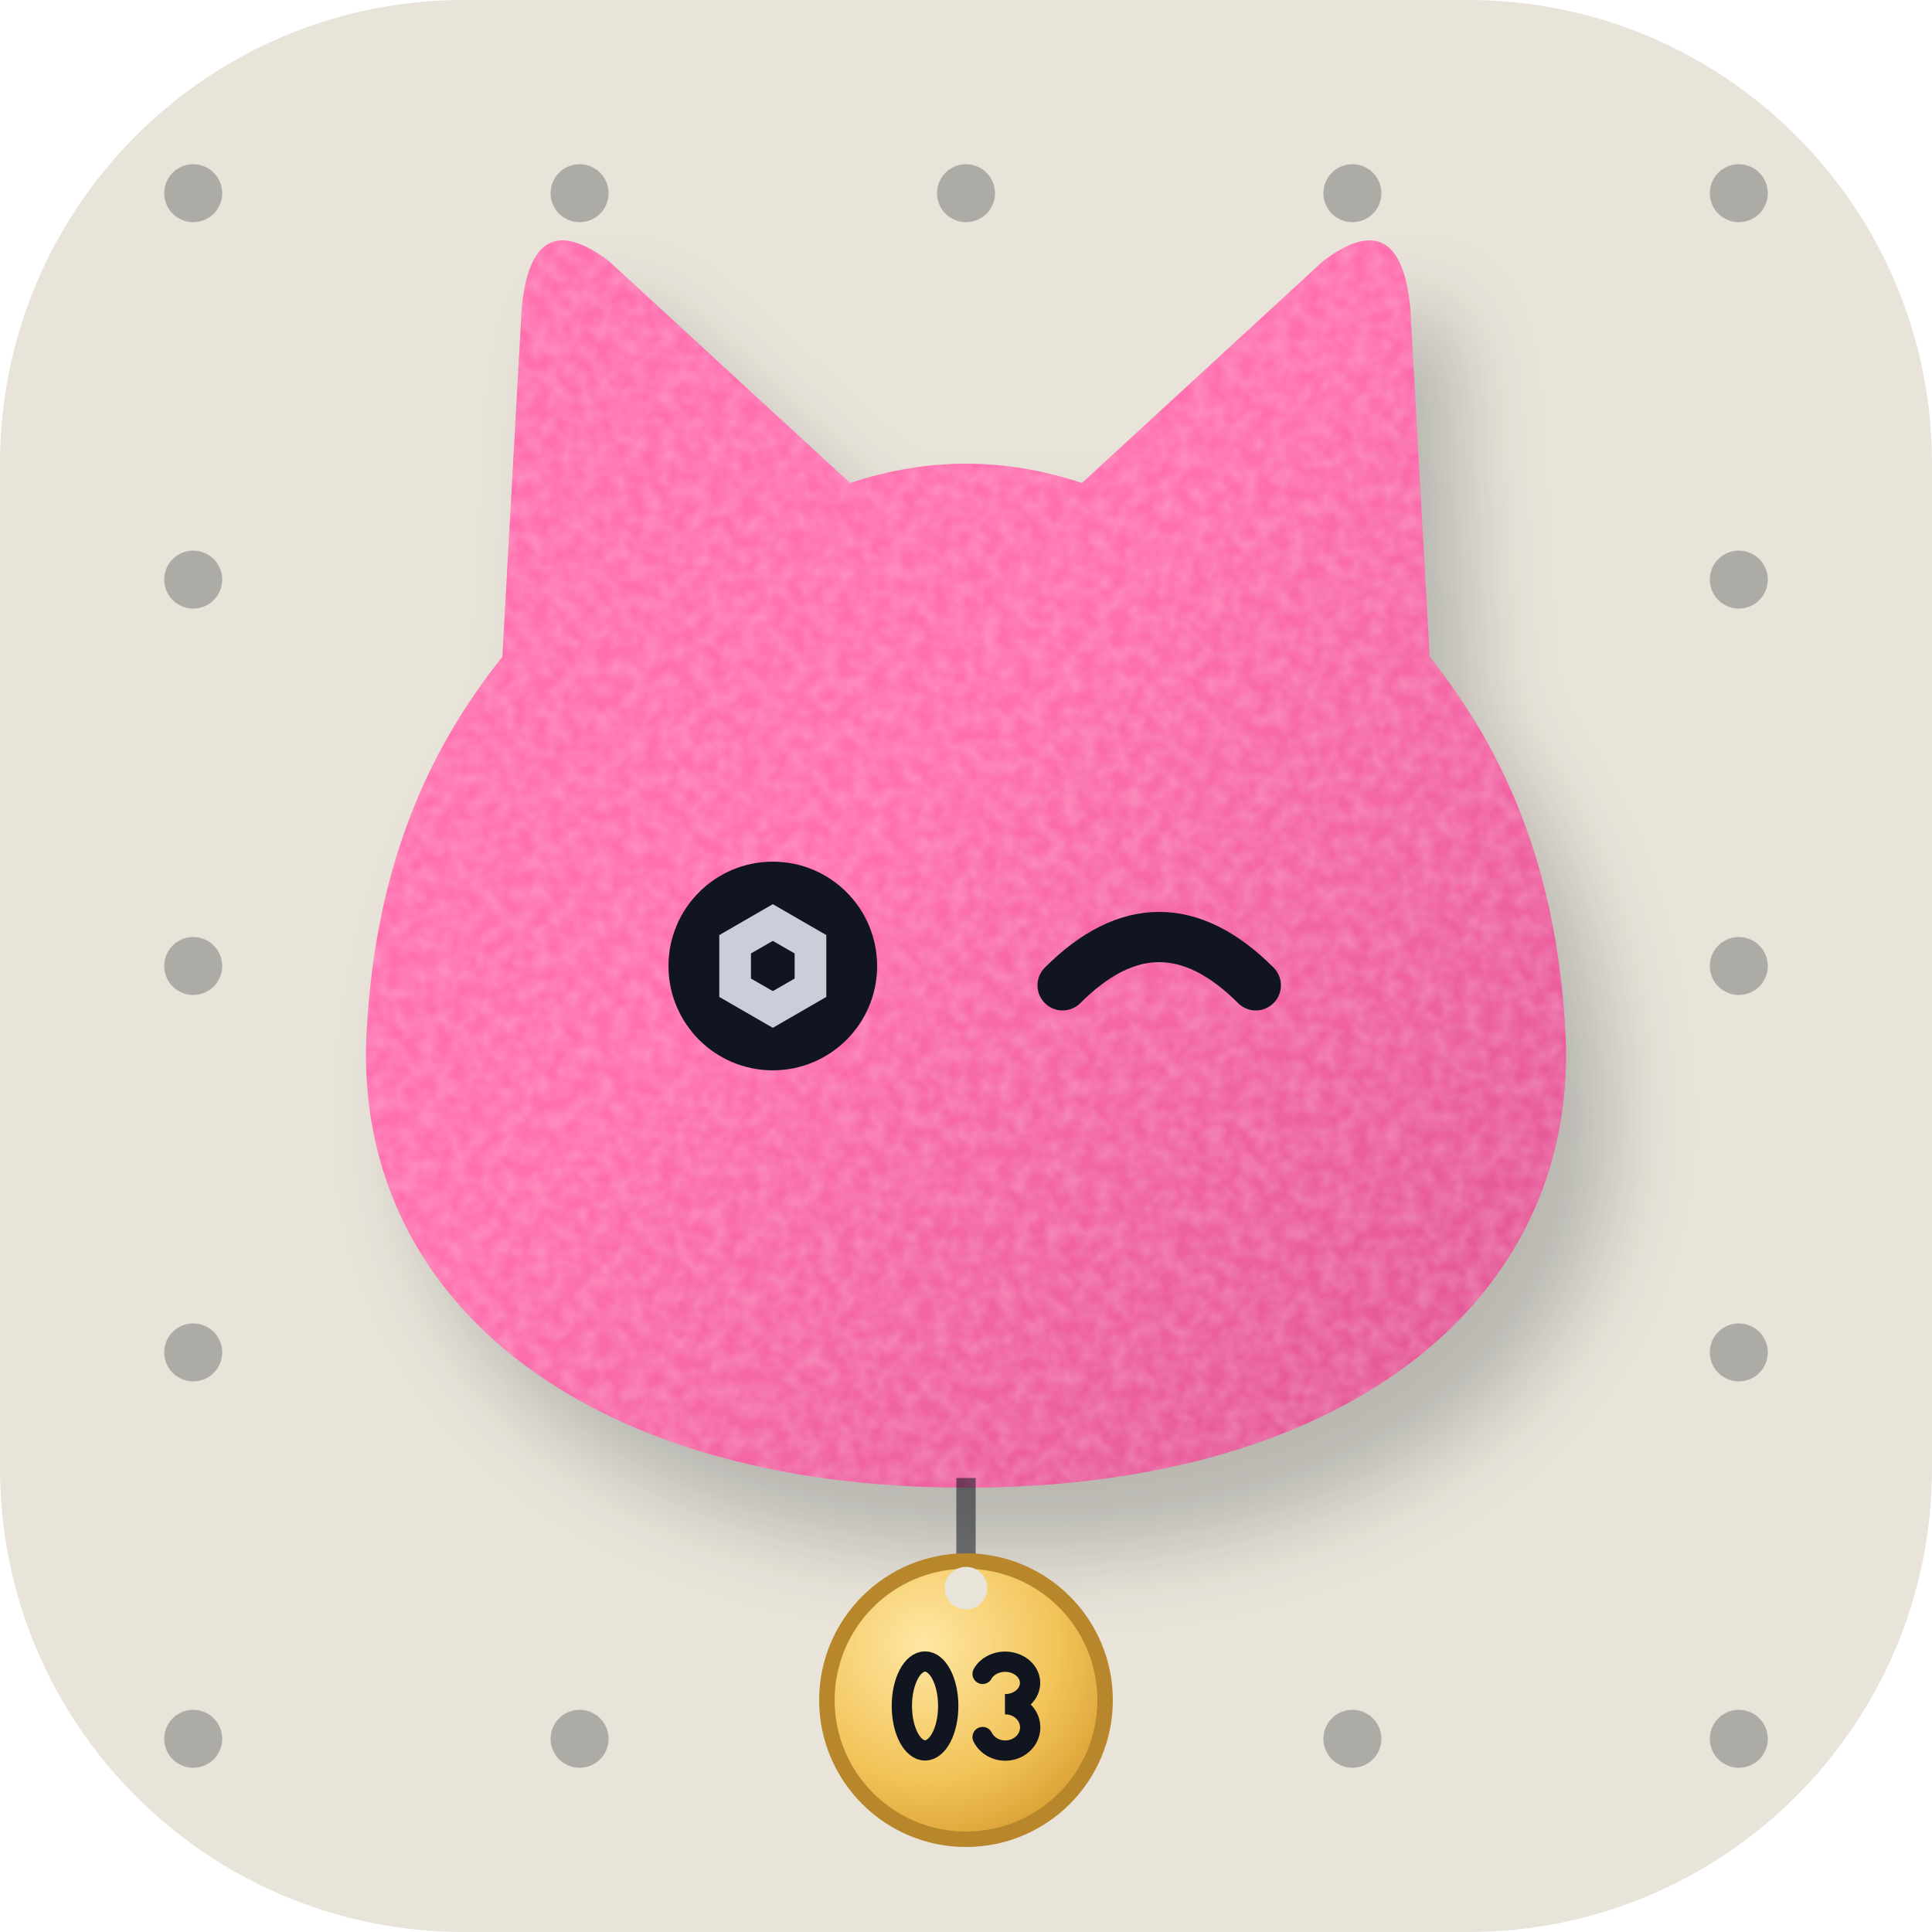
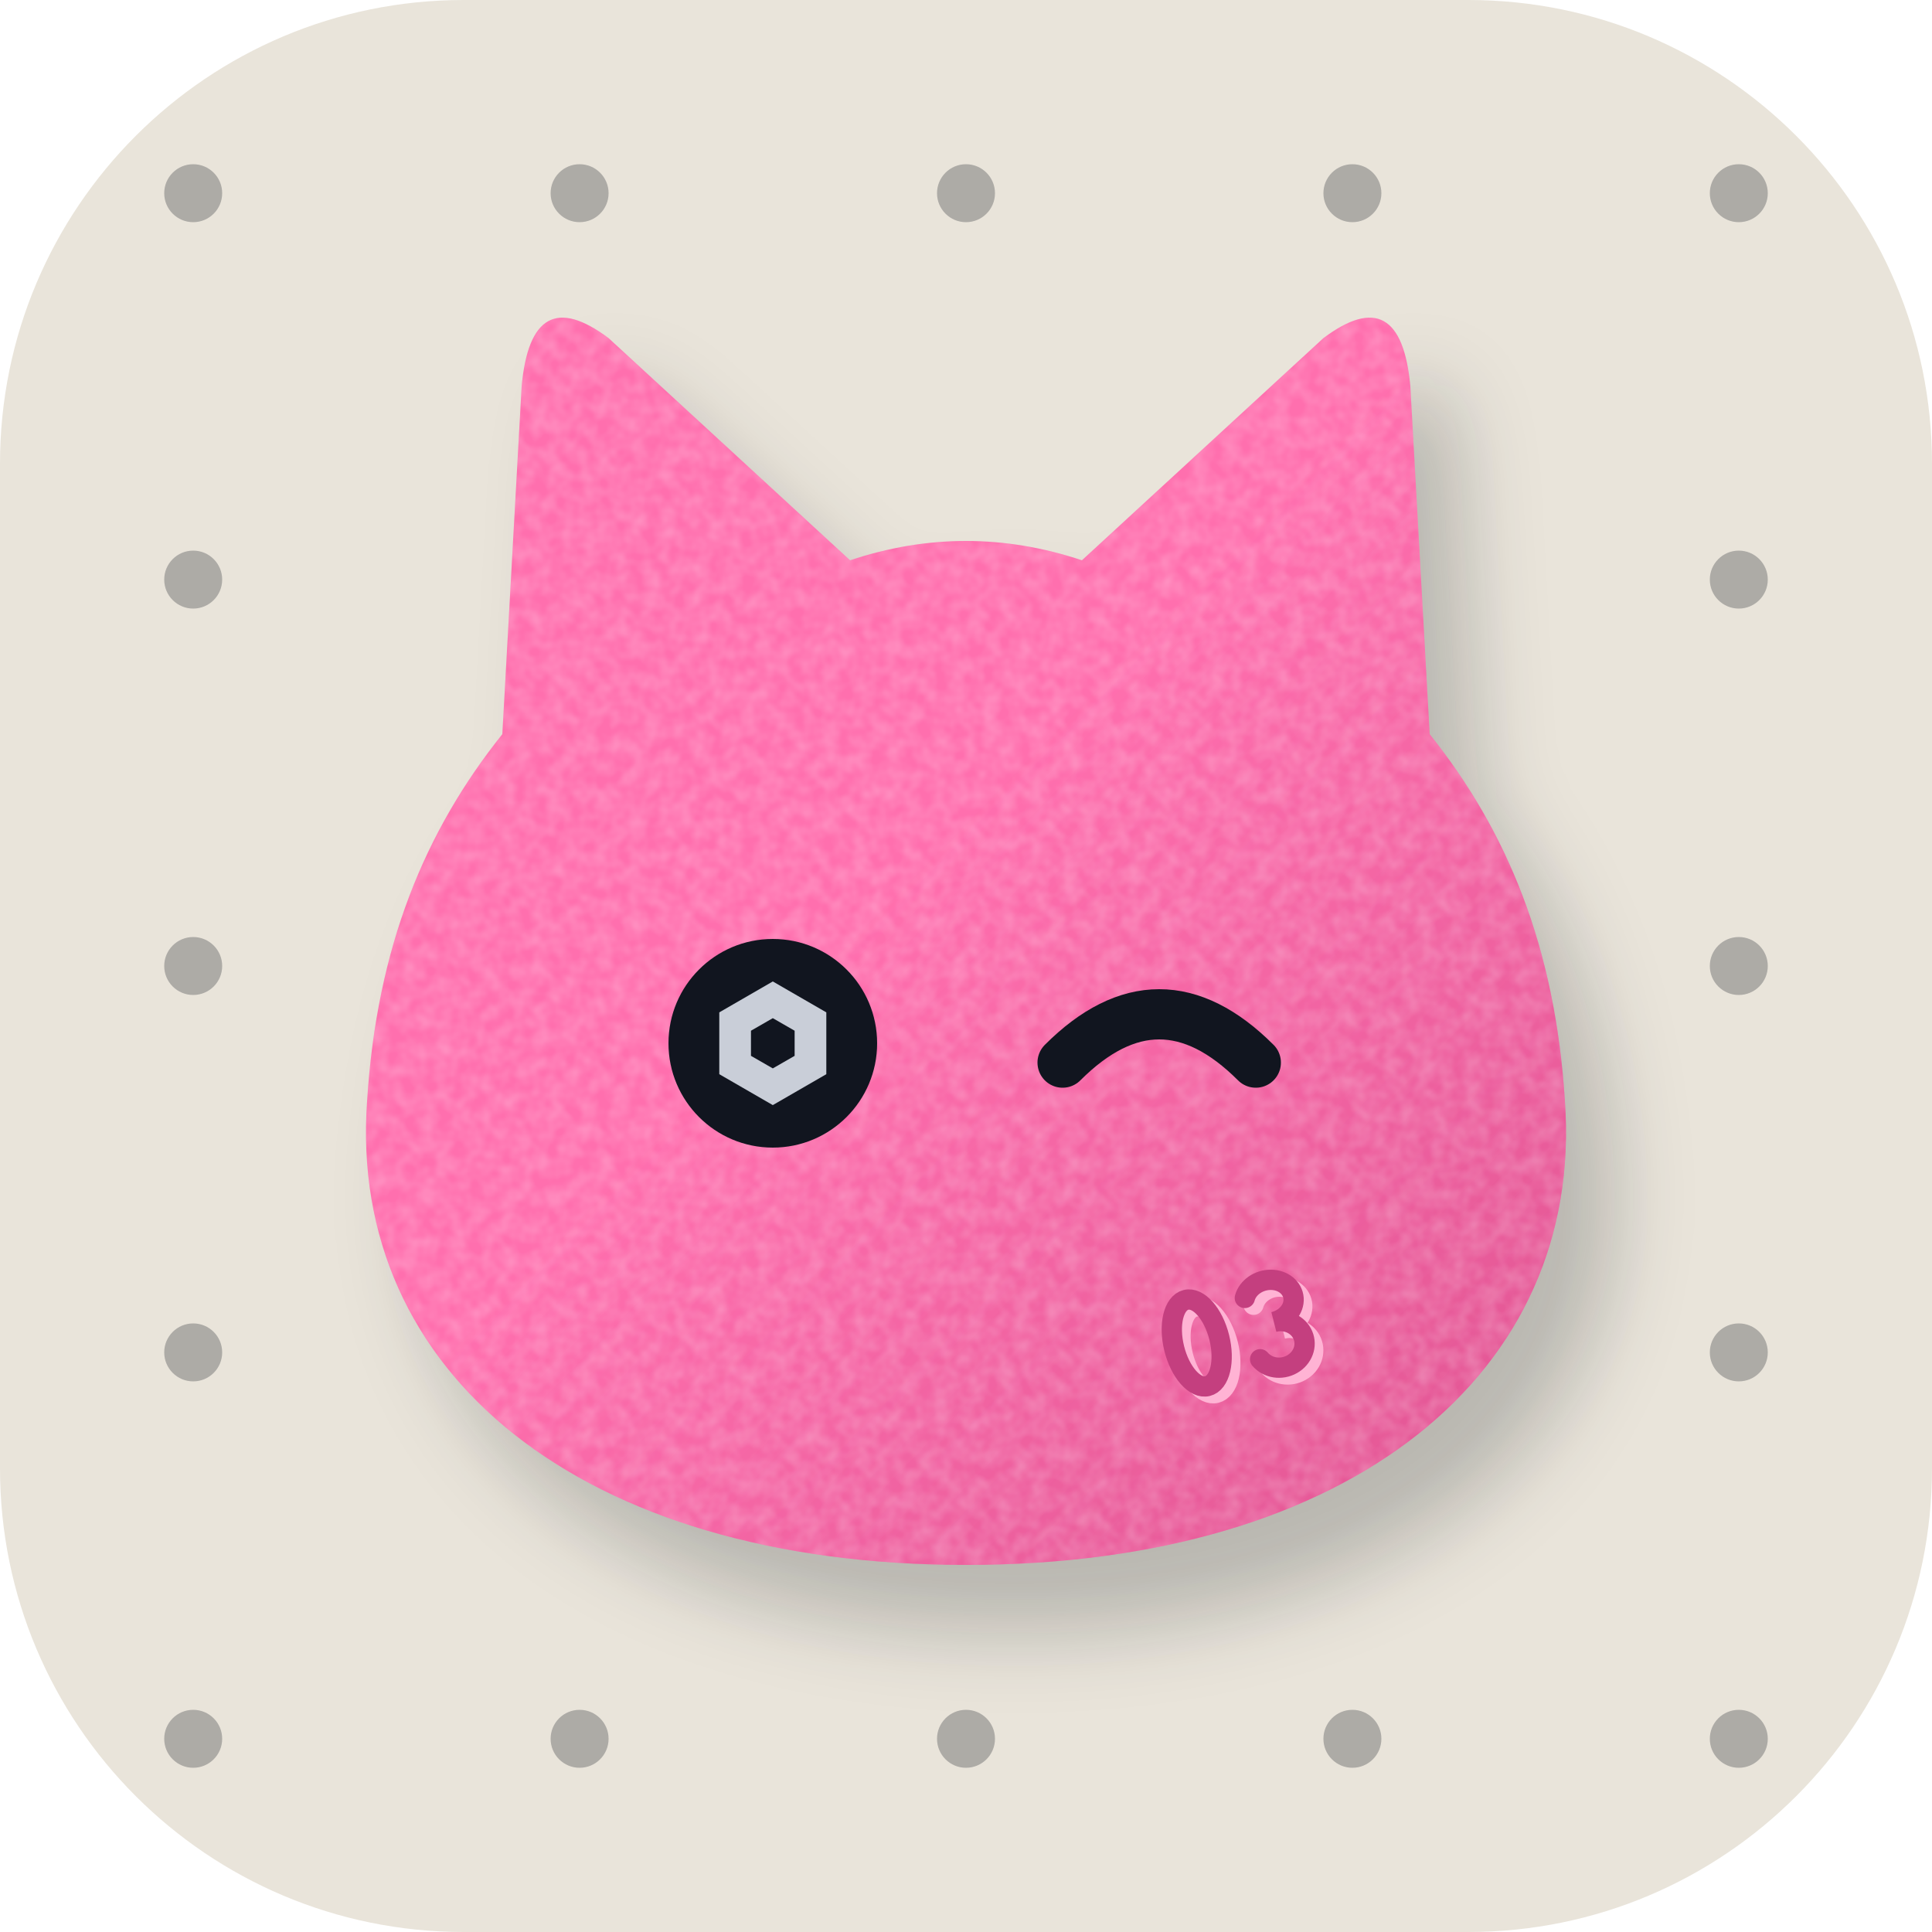
<svg xmlns="http://www.w3.org/2000/svg" viewBox="0 0 100 100">
  <defs>
    <filter id="grain" x="0" y="0" width="100%" height="100%">
      <feTurbulence type="fractalNoise" baseFrequency="1.2" numOctaves="2" seed="3" />
      <feColorMatrix values="0 0 0 0 1  0 0 0 0 1  0 0 0 0 1  0 0 0 1.1 -.3" />
    </filter>
    <clipPath id="hold">
      <path d="M50 82C30 82 18 72 19 58C19.5 50 22 44 26 39L27 21Q27.5 15.5 31.5 18.5L44 30Q50 28 56 30L68.5 18.5Q72.5 15.5 73 21L74 39C78 44 80.5 50 81 58C82 72 70 82 50 82Z" />
    </clipPath>
    <filter id="shadow" x="-20%" y="-20%" width="140%" height="140%">
      <feGaussianBlur stdDeviation="2" />
    </filter>
    <linearGradient id="shade" x1="0" y1="0" x2="1" y2="1">
      <stop offset=".45" stop-color="#b8326f" stop-opacity="0" />
      <stop offset="1" stop-color="#b8326f" stop-opacity=".45" />
    </linearGradient>
-     <radialGradient id="brass" cx=".35" cy=".3" r=".8">
-       <stop offset="0" stop-color="#ffe7a3" />
-       <stop offset=".6" stop-color="#f2c45a" />
-       <stop offset="1" stop-color="#d79b2e" />
-     </radialGradient>
    <clipPath id="tile">
      <rect width="100" height="100" rx="24" />
    </clipPath>
  </defs>
  <g clip-path="url(#tile)">
    <rect width="100" height="100" fill="#e9e4da" />
    <g fill="#11151f" opacity=".28">
      <circle cx="10" cy="10" r="1.5" />
      <circle cx="10" cy="30" r="1.5" />
      <circle cx="10" cy="50" r="1.5" />
      <circle cx="10" cy="70" r="1.5" />
      <circle cx="10" cy="90" r="1.5" />
      <circle cx="30" cy="10" r="1.5" />
      <circle cx="30" cy="30" r="1.5" />
      <circle cx="30" cy="50" r="1.5" />
      <circle cx="30" cy="70" r="1.5" />
      <circle cx="30" cy="90" r="1.5" />
      <circle cx="50" cy="10" r="1.5" />
      <circle cx="50" cy="30" r="1.5" />
      <circle cx="50" cy="50" r="1.5" />
      <circle cx="50" cy="70" r="1.5" />
      <circle cx="50" cy="90" r="1.5" />
      <circle cx="70" cy="10" r="1.5" />
      <circle cx="70" cy="30" r="1.5" />
      <circle cx="70" cy="50" r="1.5" />
      <circle cx="70" cy="70" r="1.5" />
      <circle cx="70" cy="90" r="1.5" />
      <circle cx="90" cy="10" r="1.5" />
      <circle cx="90" cy="30" r="1.5" />
      <circle cx="90" cy="50" r="1.5" />
      <circle cx="90" cy="70" r="1.5" />
      <circle cx="90" cy="90" r="1.5" />
    </g>
-     <g transform="translate(0 -5)">
+     <g transform="translate(0 -1)">
      <path d="M50 82C30 82 18 72 19 58C19.5 50 22 44 26 39L27 21Q27.5 15.5 31.5 18.5L44 30Q50 28 56 30L68.5 18.5Q72.5 15.5 73 21L74 39C78 44 80.5 50 81 58C82 72 70 82 50 82Z" fill="#11151f" opacity=".22" transform="translate(2.5 3.5)" filter="url(#shadow)" />
      <path d="M50 82C30 82 18 72 19 58C19.5 50 22 44 26 39L27 21Q27.5 15.5 31.5 18.5L44 30Q50 28 56 30L68.5 18.5Q72.5 15.5 73 21L74 39C78 44 80.5 50 81 58C82 72 70 82 50 82Z" fill="#ff6fae" />
      <path d="M50 82C30 82 18 72 19 58C19.5 50 22 44 26 39L27 21Q27.5 15.5 31.5 18.5L44 30Q50 28 56 30L68.5 18.5Q72.5 15.5 73 21L74 39C78 44 80.5 50 81 58C82 72 70 82 50 82Z" fill="url(#shade)" />
      <rect width="100" height="100" filter="url(#grain)" opacity="0.32" clip-path="url(#hold)" />
      <circle cx="40" cy="55" r="5.4" fill="#11151f" />
      <path d="M42.77 56.6L40 58.2L37.23 56.6L37.23 53.4L40 51.8L42.77 53.4Z" fill="#c9ced8" />
      <path d="M41.13 55.65L40 56.3L38.87 55.65L38.87 54.35L40 53.7L41.13 54.35Z" fill="#11151f" />
      <path d="M55 56Q60 51 65 56" fill="none" stroke="#11151f" stroke-width="2.6" stroke-linecap="round" />
    </g>
-     <path d="M50 76.5v4.5" stroke="#11151f" stroke-width="1" opacity=".55" />
-     <circle cx="50" cy="88" r="7.2" fill="url(#brass)" />
-     <circle cx="50" cy="88" r="7.2" fill="none" stroke="#b8862b" stroke-width=".8" />
-     <circle cx="50" cy="82.2" r="1.1" fill="#e9e4da" />
-     <g fill="none" stroke="#11151f" stroke-width="1.05" stroke-linecap="round">
-       <ellipse cx="47.88" cy="88.3" rx="1.2" ry="2.3" />
-       <path d="M50.86 86.64 A1.29 1.1 0 1 1 52.02 88.21 A1.29 1.2 0 1 1 50.86 89.91" />
+     <g transform="translate(0 -1) rotate(-14 64 70)">
+       <g transform="translate(.35 .45)">
+         <g fill="none" stroke="#ffb3d4" stroke-width="1.05" stroke-linecap="round">
+           <ellipse cx="61.88" cy="70" rx="1.2" ry="2.3" />
+           <path d="M64.86 68.34 A1.29 1.1 0 1 1 66.02 69.91 A1.29 1.2 0 1 1 64.86 71.61" />
+         </g>
+       </g>
+       <g fill="none" stroke="#c43f7f" stroke-width="1.05" stroke-linecap="round">
+         <ellipse cx="61.88" cy="70" rx="1.2" ry="2.3" />
+         <path d="M64.86 68.34 A1.29 1.1 0 1 1 66.02 69.91 A1.29 1.2 0 1 1 64.86 71.61" />
+       </g>
    </g>
  </g>
</svg>
